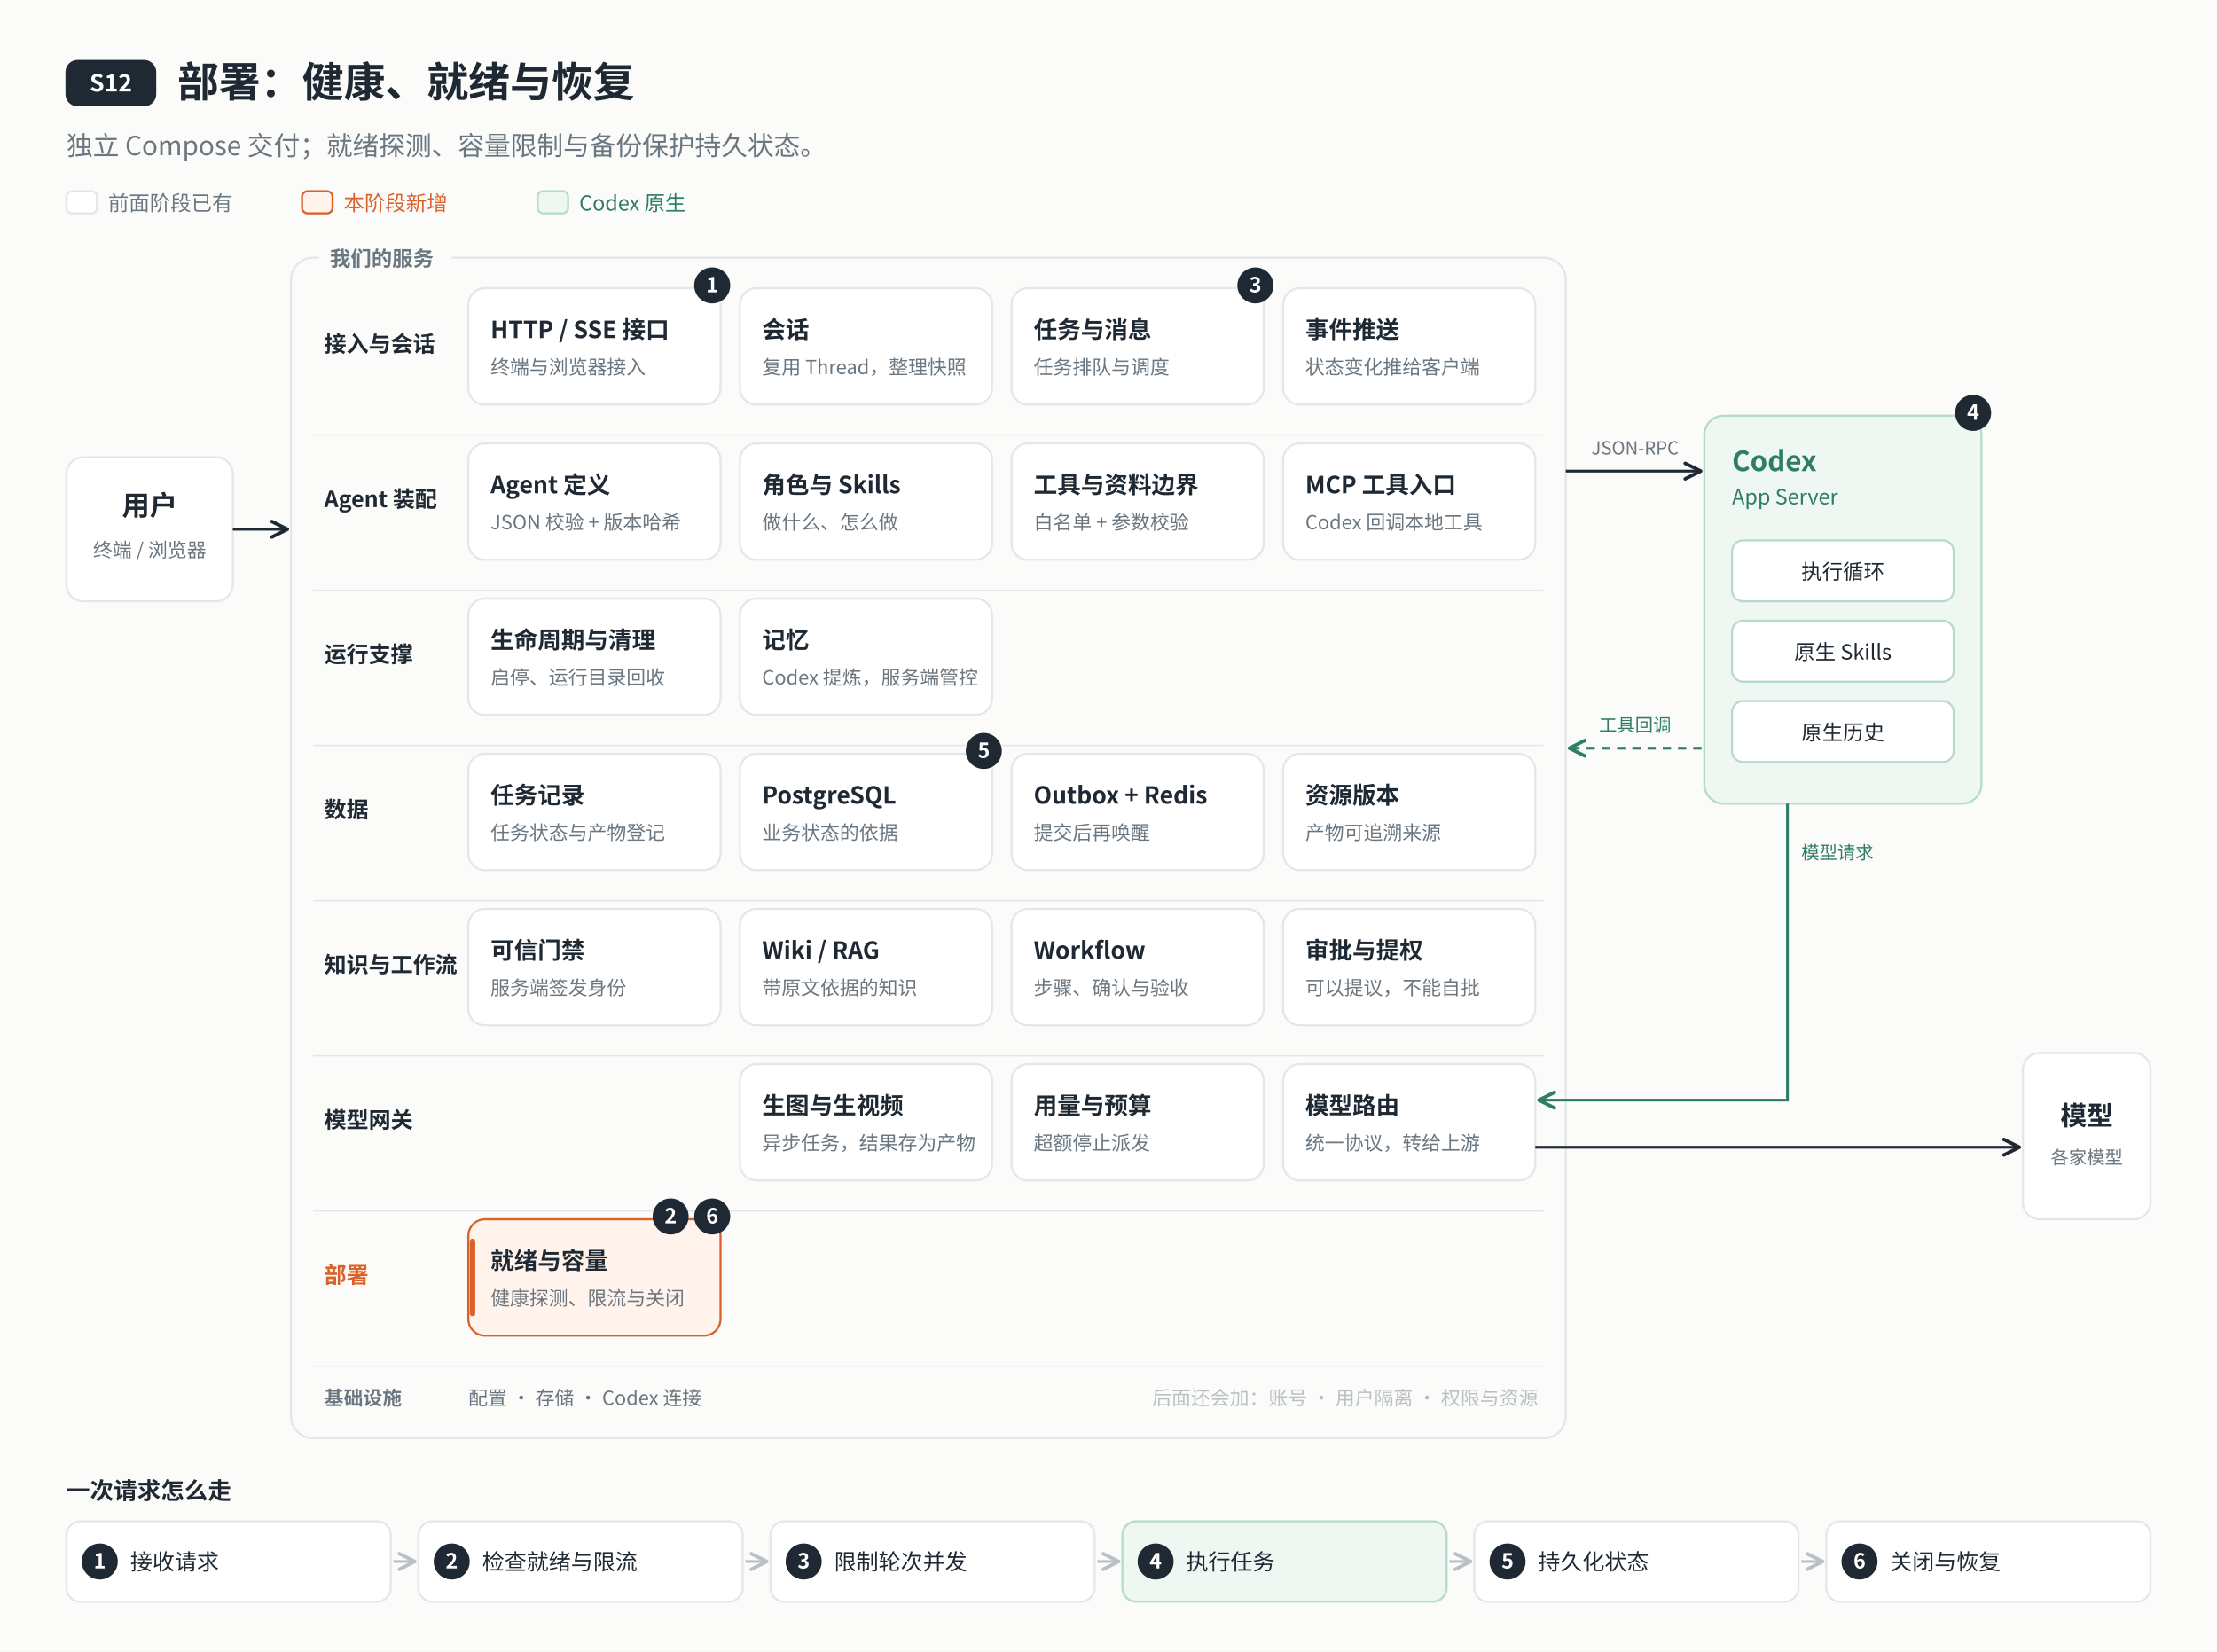
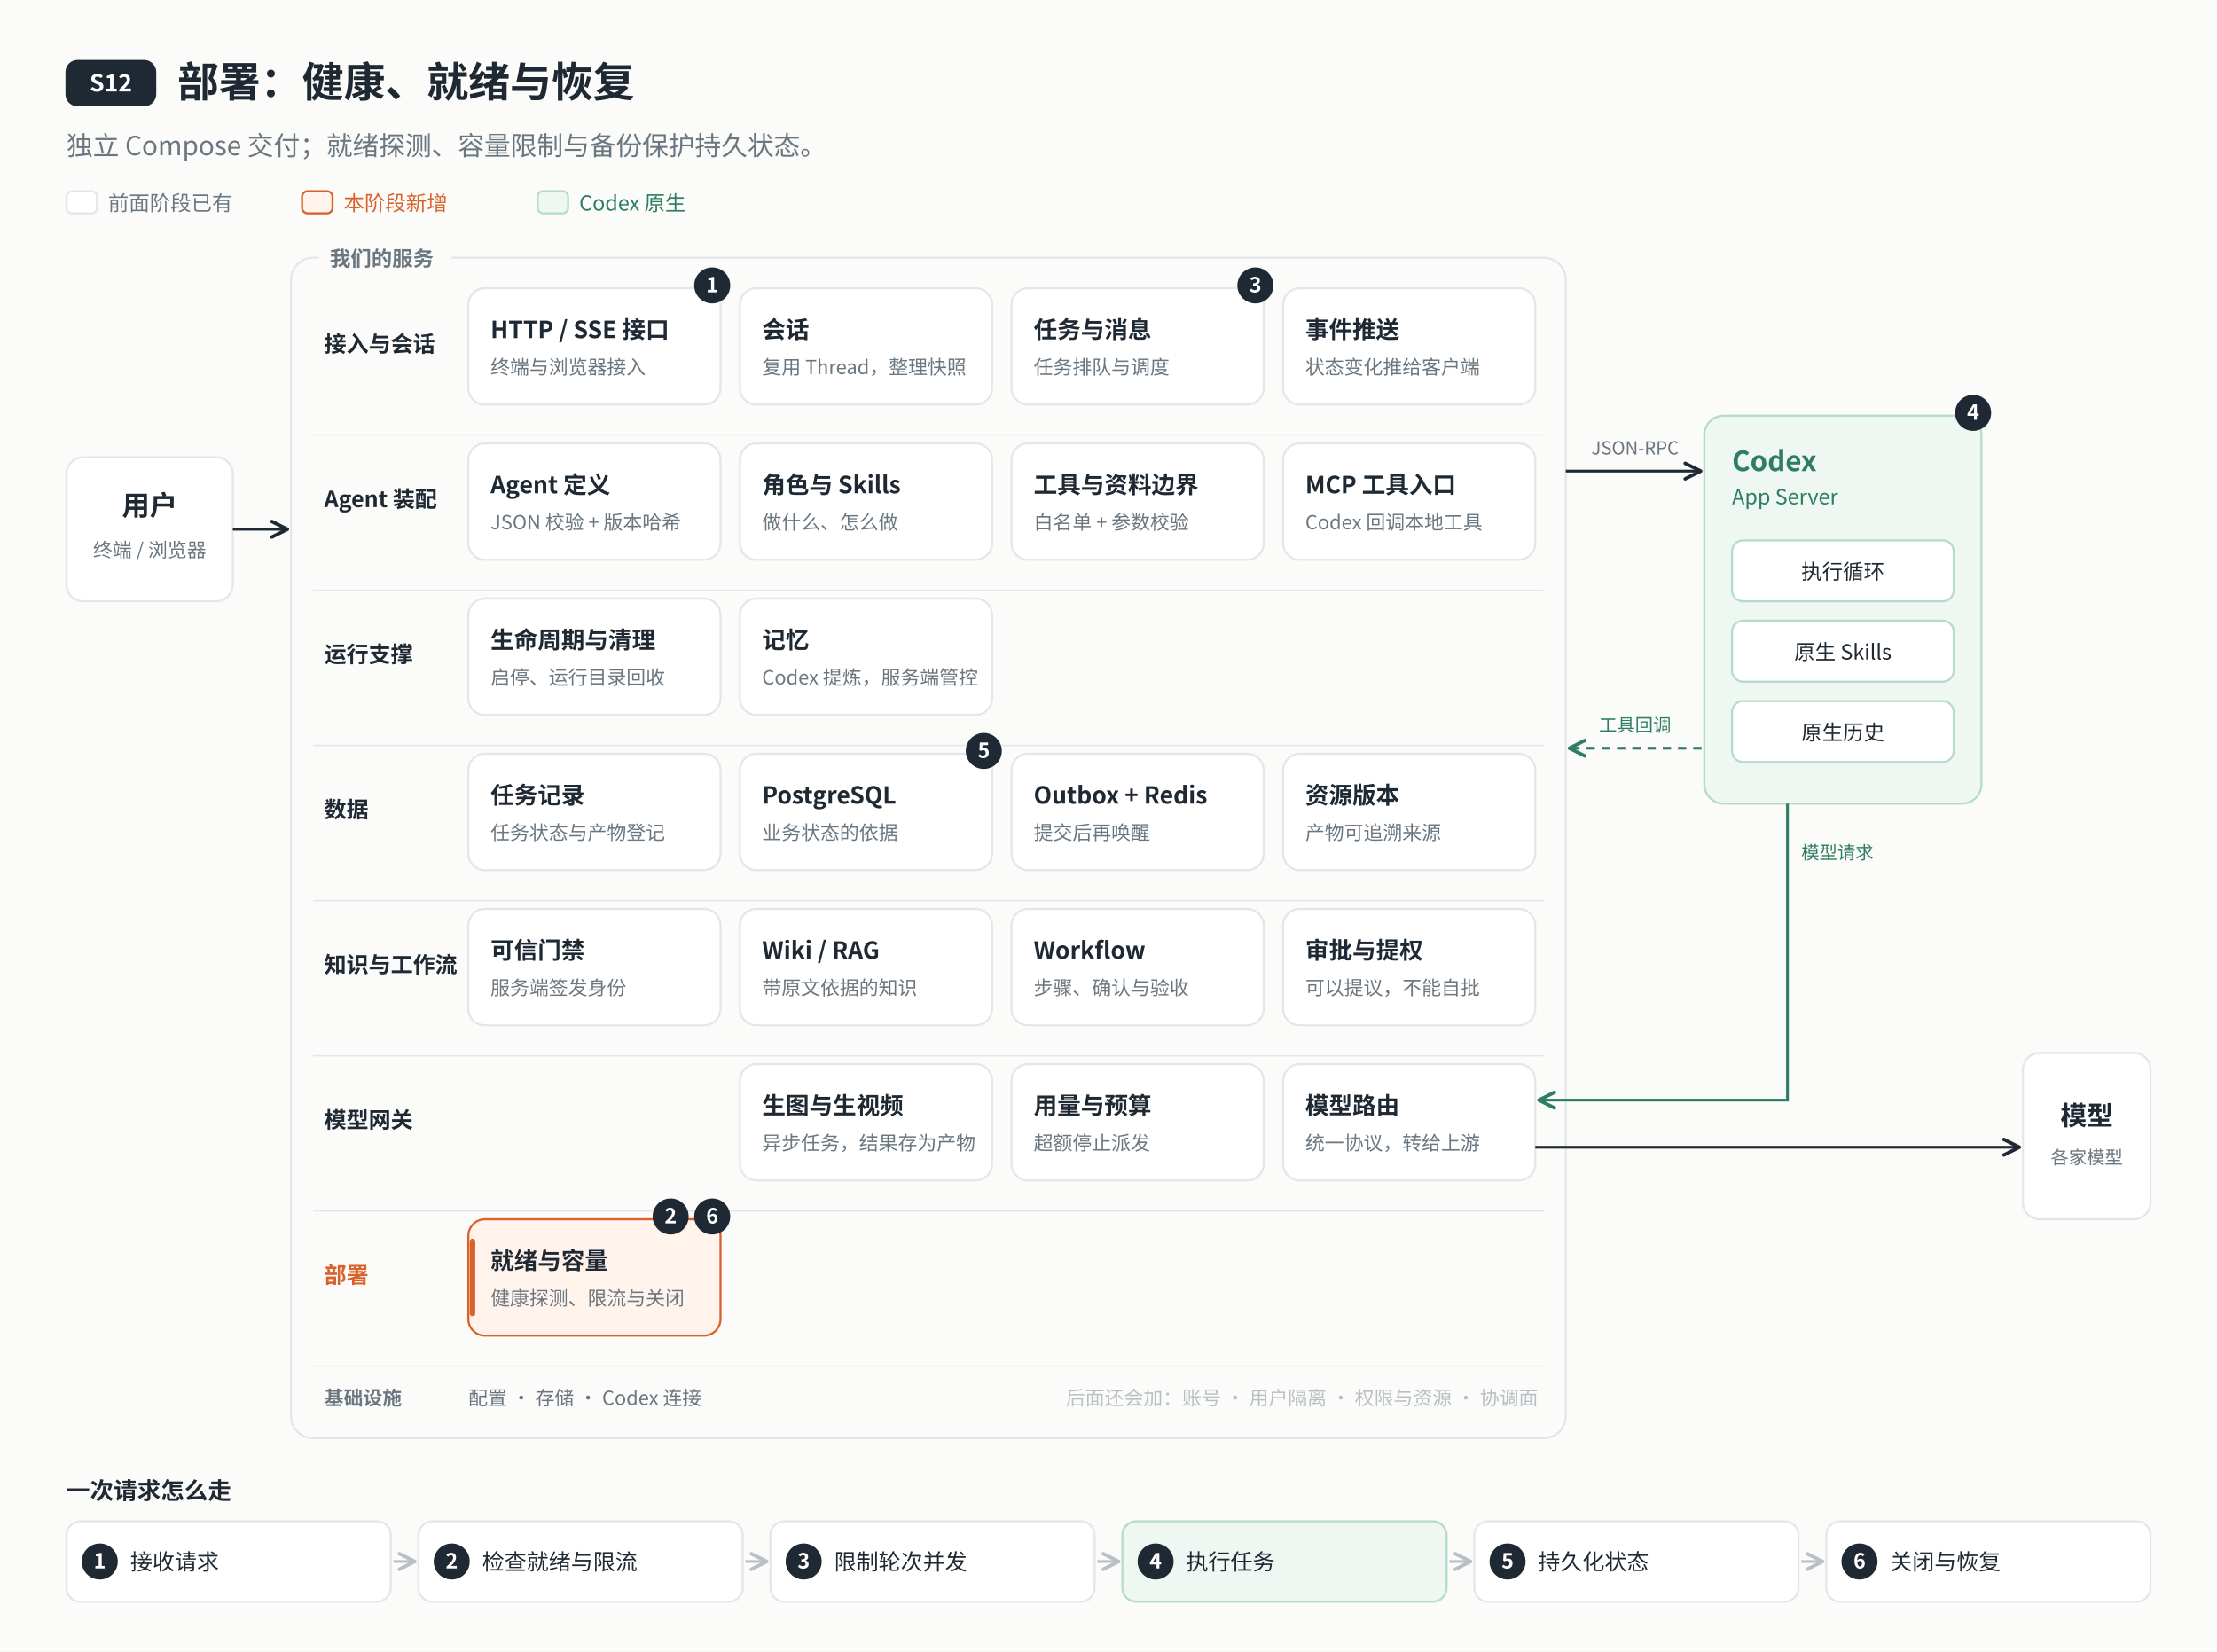
<svg xmlns="http://www.w3.org/2000/svg" width="1600" height="1192" viewBox="0 0 1600 1192" role="img" aria-labelledby="title desc">
  <defs>
    <marker id="mB8C0C6" viewBox="0 0 10 10" refX="8" refY="5" markerWidth="7" markerHeight="7" orient="auto-start-reverse">
      <path d="M1 1 L9 5 L1 9" fill="none" stroke="#B8C0C6" stroke-width="1.8" stroke-linecap="round" stroke-linejoin="round" />
    </marker>
    <marker id="m1F2933" viewBox="0 0 10 10" refX="8" refY="5" markerWidth="7" markerHeight="7" orient="auto-start-reverse">
      <path d="M1 1 L9 5 L1 9" fill="none" stroke="#1F2933" stroke-width="1.8" stroke-linecap="round" stroke-linejoin="round" />
    </marker>
    <marker id="m2F7D62" viewBox="0 0 10 10" refX="8" refY="5" markerWidth="7" markerHeight="7" orient="auto-start-reverse">
      <path d="M1 1 L9 5 L1 9" fill="none" stroke="#2F7D62" stroke-width="1.8" stroke-linecap="round" stroke-linejoin="round" />
    </marker>
  </defs>
  <g font-family="PingFang SC, Microsoft YaHei, Noto Sans CJK SC, sans-serif">
    <rect x="0" y="0" width="1600" height="1192" fill="#FBFBF9" />
    <rect x="48" y="44" width="64" height="32" rx="8" fill="#1F2933" stroke="#1F2933" stroke-width="1.5" />
    <text x="80" y="66" font-size="17" fill="#fff" font-weight="700" text-anchor="middle">S12</text>
    <text x="128" y="70" font-size="30" fill="#1F2933" font-weight="700" text-anchor="start">部署：健康、就绪与恢复</text>
    <text x="48" y="112" font-size="19" fill="#6B7780" font-weight="400" text-anchor="start">独立 Compose 交付；就绪探测、容量限制与备份保护持久状态。</text>
    <rect x="48" y="138" width="22" height="16" rx="4" fill="#FFFFFF" stroke="#E3E7EA" stroke-width="1.5" />
    <text x="78" y="152" font-size="15" fill="#6B7780" font-weight="400" text-anchor="start">前面阶段已有</text>
    <rect x="218" y="138" width="22" height="16" rx="4" fill="#FFF3EC" stroke="#D9622B" stroke-width="1.5" />
    <text x="248" y="152" font-size="15" fill="#D9622B" font-weight="400" text-anchor="start">本阶段新增</text>
    <rect x="388" y="138" width="22" height="16" rx="4" fill="#EEF7F2" stroke="#B5DCCB" stroke-width="1.5" />
    <text x="418" y="152" font-size="15" fill="#2F7D62" font-weight="400" text-anchor="start">Codex 原生</text>
    <rect x="48" y="330" width="120" height="104" rx="12" fill="#FFFFFF" stroke="#E3E7EA" stroke-width="1.5" />
    <text x="108" y="372" font-size="20" fill="#1F2933" font-weight="600" text-anchor="middle">用户</text>
    <text x="108" y="402" font-size="14" fill="#6B7780" font-weight="400" text-anchor="middle">终端 / 浏览器</text>
    <rect x="210" y="186" width="920" height="852" rx="16" fill="none" stroke="#E3E7EA" stroke-width="1.5" />
    <rect x="230" y="175" width="96" height="22" fill="#FBFBF9" />
    <text x="238" y="192" font-size="15" fill="#6B7780" font-weight="600" text-anchor="start">我们的服务</text>
    <text x="234" y="254" font-size="16" fill="#1F2933" font-weight="600" text-anchor="start">接入与会话</text>
    <rect x="338" y="208" width="182" height="84" rx="12" fill="#FFFFFF" stroke="#E3E7EA" stroke-width="1.5" />
    <text x="354" y="244" font-size="17" fill="#1F2933" font-weight="600" text-anchor="start">HTTP / SSE 接口</text>
    <text x="354" y="270" font-size="14" fill="#6B7780" font-weight="400" text-anchor="start">终端与浏览器接入</text>
    <rect x="534" y="208" width="182" height="84" rx="12" fill="#FFFFFF" stroke="#E3E7EA" stroke-width="1.5" />
    <text x="550" y="244" font-size="17" fill="#1F2933" font-weight="600" text-anchor="start">会话</text>
    <text x="550" y="270" font-size="14" fill="#6B7780" font-weight="400" text-anchor="start">复用 Thread，整理快照</text>
    <rect x="730" y="208" width="182" height="84" rx="12" fill="#FFFFFF" stroke="#E3E7EA" stroke-width="1.5" />
    <text x="746" y="244" font-size="17" fill="#1F2933" font-weight="600" text-anchor="start">任务与消息</text>
    <text x="746" y="270" font-size="14" fill="#6B7780" font-weight="400" text-anchor="start">任务排队与调度</text>
    <rect x="926" y="208" width="182" height="84" rx="12" fill="#FFFFFF" stroke="#E3E7EA" stroke-width="1.5" />
    <text x="942" y="244" font-size="17" fill="#1F2933" font-weight="600" text-anchor="start">事件推送</text>
    <text x="942" y="270" font-size="14" fill="#6B7780" font-weight="400" text-anchor="start">状态变化推给客户端</text>
    <text x="234" y="366" font-size="16" fill="#1F2933" font-weight="600" text-anchor="start">Agent 装配</text>
    <line x1="226" y1="314" x2="1114" y2="314" stroke="#E3E7EA" stroke-width="1" />
    <rect x="338" y="320" width="182" height="84" rx="12" fill="#FFFFFF" stroke="#E3E7EA" stroke-width="1.5" />
    <text x="354" y="356" font-size="17" fill="#1F2933" font-weight="600" text-anchor="start">Agent 定义</text>
    <text x="354" y="382" font-size="14" fill="#6B7780" font-weight="400" text-anchor="start">JSON 校验 + 版本哈希</text>
    <rect x="534" y="320" width="182" height="84" rx="12" fill="#FFFFFF" stroke="#E3E7EA" stroke-width="1.5" />
    <text x="550" y="356" font-size="17" fill="#1F2933" font-weight="600" text-anchor="start">角色与 Skills</text>
    <text x="550" y="382" font-size="14" fill="#6B7780" font-weight="400" text-anchor="start">做什么、怎么做</text>
    <rect x="730" y="320" width="182" height="84" rx="12" fill="#FFFFFF" stroke="#E3E7EA" stroke-width="1.5" />
    <text x="746" y="356" font-size="17" fill="#1F2933" font-weight="600" text-anchor="start">工具与资料边界</text>
    <text x="746" y="382" font-size="14" fill="#6B7780" font-weight="400" text-anchor="start">白名单 + 参数校验</text>
    <rect x="926" y="320" width="182" height="84" rx="12" fill="#FFFFFF" stroke="#E3E7EA" stroke-width="1.5" />
    <text x="942" y="356" font-size="17" fill="#1F2933" font-weight="600" text-anchor="start">MCP 工具入口</text>
    <text x="942" y="382" font-size="14" fill="#6B7780" font-weight="400" text-anchor="start">Codex 回调本地工具</text>
    <text x="234" y="478" font-size="16" fill="#1F2933" font-weight="600" text-anchor="start">运行支撑</text>
    <line x1="226" y1="426" x2="1114" y2="426" stroke="#E3E7EA" stroke-width="1" />
    <rect x="338" y="432" width="182" height="84" rx="12" fill="#FFFFFF" stroke="#E3E7EA" stroke-width="1.5" />
    <text x="354" y="468" font-size="17" fill="#1F2933" font-weight="600" text-anchor="start">生命周期与清理</text>
    <text x="354" y="494" font-size="14" fill="#6B7780" font-weight="400" text-anchor="start">启停、运行目录回收</text>
    <rect x="534" y="432" width="182" height="84" rx="12" fill="#FFFFFF" stroke="#E3E7EA" stroke-width="1.5" />
    <text x="550" y="468" font-size="17" fill="#1F2933" font-weight="600" text-anchor="start">记忆</text>
    <text x="550" y="494" font-size="14" fill="#6B7780" font-weight="400" text-anchor="start">Codex 提炼，服务端管控</text>
    <text x="234" y="590" font-size="16" fill="#1F2933" font-weight="600" text-anchor="start">数据</text>
    <line x1="226" y1="538" x2="1114" y2="538" stroke="#E3E7EA" stroke-width="1" />
    <rect x="338" y="544" width="182" height="84" rx="12" fill="#FFFFFF" stroke="#E3E7EA" stroke-width="1.5" />
    <text x="354" y="580" font-size="17" fill="#1F2933" font-weight="600" text-anchor="start">任务记录</text>
    <text x="354" y="606" font-size="14" fill="#6B7780" font-weight="400" text-anchor="start">任务状态与产物登记</text>
    <rect x="534" y="544" width="182" height="84" rx="12" fill="#FFFFFF" stroke="#E3E7EA" stroke-width="1.5" />
    <text x="550" y="580" font-size="17" fill="#1F2933" font-weight="600" text-anchor="start">PostgreSQL</text>
    <text x="550" y="606" font-size="14" fill="#6B7780" font-weight="400" text-anchor="start">业务状态的依据</text>
    <rect x="730" y="544" width="182" height="84" rx="12" fill="#FFFFFF" stroke="#E3E7EA" stroke-width="1.5" />
    <text x="746" y="580" font-size="17" fill="#1F2933" font-weight="600" text-anchor="start">Outbox + Redis</text>
    <text x="746" y="606" font-size="14" fill="#6B7780" font-weight="400" text-anchor="start">提交后再唤醒</text>
    <rect x="926" y="544" width="182" height="84" rx="12" fill="#FFFFFF" stroke="#E3E7EA" stroke-width="1.5" />
    <text x="942" y="580" font-size="17" fill="#1F2933" font-weight="600" text-anchor="start">资源版本</text>
    <text x="942" y="606" font-size="14" fill="#6B7780" font-weight="400" text-anchor="start">产物可追溯来源</text>
    <text x="234" y="702" font-size="16" fill="#1F2933" font-weight="600" text-anchor="start">知识与工作流</text>
    <line x1="226" y1="650" x2="1114" y2="650" stroke="#E3E7EA" stroke-width="1" />
    <rect x="338" y="656" width="182" height="84" rx="12" fill="#FFFFFF" stroke="#E3E7EA" stroke-width="1.5" />
    <text x="354" y="692" font-size="17" fill="#1F2933" font-weight="600" text-anchor="start">可信门禁</text>
    <text x="354" y="718" font-size="14" fill="#6B7780" font-weight="400" text-anchor="start">服务端签发身份</text>
    <rect x="534" y="656" width="182" height="84" rx="12" fill="#FFFFFF" stroke="#E3E7EA" stroke-width="1.5" />
    <text x="550" y="692" font-size="17" fill="#1F2933" font-weight="600" text-anchor="start">Wiki / RAG</text>
    <text x="550" y="718" font-size="14" fill="#6B7780" font-weight="400" text-anchor="start">带原文依据的知识</text>
    <rect x="730" y="656" width="182" height="84" rx="12" fill="#FFFFFF" stroke="#E3E7EA" stroke-width="1.5" />
    <text x="746" y="692" font-size="17" fill="#1F2933" font-weight="600" text-anchor="start">Workflow</text>
    <text x="746" y="718" font-size="14" fill="#6B7780" font-weight="400" text-anchor="start">步骤、确认与验收</text>
    <rect x="926" y="656" width="182" height="84" rx="12" fill="#FFFFFF" stroke="#E3E7EA" stroke-width="1.5" />
    <text x="942" y="692" font-size="17" fill="#1F2933" font-weight="600" text-anchor="start">审批与提权</text>
    <text x="942" y="718" font-size="14" fill="#6B7780" font-weight="400" text-anchor="start">可以提议，不能自批</text>
    <text x="234" y="814" font-size="16" fill="#1F2933" font-weight="600" text-anchor="start">模型网关</text>
    <line x1="226" y1="762" x2="1114" y2="762" stroke="#E3E7EA" stroke-width="1" />
    <rect x="534" y="768" width="182" height="84" rx="12" fill="#FFFFFF" stroke="#E3E7EA" stroke-width="1.5" />
    <text x="550" y="804" font-size="17" fill="#1F2933" font-weight="600" text-anchor="start">生图与生视频</text>
    <text x="550" y="830" font-size="14" fill="#6B7780" font-weight="400" text-anchor="start">异步任务，结果存为产物</text>
    <rect x="730" y="768" width="182" height="84" rx="12" fill="#FFFFFF" stroke="#E3E7EA" stroke-width="1.5" />
    <text x="746" y="804" font-size="17" fill="#1F2933" font-weight="600" text-anchor="start">用量与预算</text>
    <text x="746" y="830" font-size="14" fill="#6B7780" font-weight="400" text-anchor="start">超额停止派发</text>
    <rect x="926" y="768" width="182" height="84" rx="12" fill="#FFFFFF" stroke="#E3E7EA" stroke-width="1.5" />
    <text x="942" y="804" font-size="17" fill="#1F2933" font-weight="600" text-anchor="start">模型路由</text>
    <text x="942" y="830" font-size="14" fill="#6B7780" font-weight="400" text-anchor="start">统一协议，转给上游</text>
    <text x="234" y="926" font-size="16" fill="#D9622B" font-weight="600" text-anchor="start">部署</text>
    <line x1="226" y1="874" x2="1114" y2="874" stroke="#E3E7EA" stroke-width="1" />
    <rect x="338" y="880" width="182" height="84" rx="12" fill="#FFF3EC" stroke="#D9622B" stroke-width="1.5" />
    <rect x="339" y="894" width="4" height="56" rx="2" fill="#D9622B" />
    <text x="354" y="916" font-size="17" fill="#1F2933" font-weight="600" text-anchor="start">就绪与容量</text>
    <text x="354" y="942" font-size="14" fill="#6B7780" font-weight="400" text-anchor="start">健康探测、限流与关闭</text>
    <line x1="226" y1="986" x2="1114" y2="986" stroke="#E3E7EA" stroke-width="1" />
    <text x="234" y="1014" font-size="14" fill="#6B7780" font-weight="600" text-anchor="start">基础设施</text>
    <text x="338" y="1014" font-size="14" fill="#6B7780" font-weight="400" text-anchor="start">配置 · 存储 · Codex 连接</text>
-     <text x="1110" y="1014" font-size="14" fill="#B8C0C6" font-weight="400" text-anchor="end">后面还会加：账号 · 用户隔离 · 权限与资源</text>
+     <text x="1110" y="1014" font-size="14" fill="#B8C0C6" font-weight="400" text-anchor="end">后面还会加：账号 · 用户隔离 · 权限与资源 · 协调面</text>
    <rect x="1230" y="300" width="200" height="280" rx="14" fill="#EEF7F2" stroke="#B5DCCB" stroke-width="1.5" />
    <text x="1250" y="340" font-size="20" fill="#2F7D62" font-weight="700" text-anchor="start">Codex</text>
    <text x="1250" y="364" font-size="15" fill="#2F7D62" font-weight="400" text-anchor="start">App Server</text>
    <rect x="1250" y="390" width="160" height="44" rx="8" fill="#FFFFFF" stroke="#B5DCCB" stroke-width="1.5" />
    <text x="1330" y="418" font-size="15" fill="#1F2933" font-weight="500" text-anchor="middle">执行循环</text>
    <rect x="1250" y="448" width="160" height="44" rx="8" fill="#FFFFFF" stroke="#B5DCCB" stroke-width="1.5" />
    <text x="1330" y="476" font-size="15" fill="#1F2933" font-weight="500" text-anchor="middle">原生 Skills</text>
    <rect x="1250" y="506" width="160" height="44" rx="8" fill="#FFFFFF" stroke="#B5DCCB" stroke-width="1.5" />
    <text x="1330" y="534" font-size="15" fill="#1F2933" font-weight="500" text-anchor="middle">原生历史</text>
    <rect x="1460" y="760" width="92" height="120" rx="12" fill="#FFFFFF" stroke="#E3E7EA" stroke-width="1.5" />
    <text x="1506" y="812" font-size="19" fill="#1F2933" font-weight="600" text-anchor="middle">模型</text>
    <text x="1506" y="840" font-size="13" fill="#6B7780" font-weight="400" text-anchor="middle">各家模型</text>
    <path d="M168,382 L206,382" fill="none" stroke="#1F2933" stroke-width="2" marker-end="url(#m1F2933)" />
    <path d="M1130,340 L1226,340" fill="none" stroke="#1F2933" stroke-width="2" marker-end="url(#m1F2933)" />
    <text x="1180" y="328" font-size="13" fill="#6B7780" font-weight="500" text-anchor="middle">JSON-RPC</text>
    <path d="M1228,540 L1134,540" fill="none" stroke="#2F7D62" stroke-width="2" stroke-dasharray="6 5" marker-end="url(#m2F7D62)" />
    <text x="1180" y="528" font-size="13" fill="#2F7D62" font-weight="500" text-anchor="middle">工具回调</text>
    <path d="M1290,580 L1290,794 L1112,794" fill="none" stroke="#2F7D62" stroke-width="2" marker-end="url(#m2F7D62)" />
    <text x="1300" y="620" font-size="13" fill="#2F7D62" font-weight="500" text-anchor="start">模型请求</text>
    <path d="M1108,828 L1456,828" fill="none" stroke="#1F2933" stroke-width="2" marker-end="url(#m1F2933)" />
    <circle cx="514" cy="206" r="13" fill="#1F2933" />
    <text x="514" y="211" font-size="15" fill="#fff" font-weight="700" text-anchor="middle">1</text>
    <circle cx="484" cy="878" r="13" fill="#1F2933" />
    <text x="484" y="883" font-size="15" fill="#fff" font-weight="700" text-anchor="middle">2</text>
    <circle cx="514" cy="878" r="13" fill="#1F2933" />
    <text x="514" y="883" font-size="15" fill="#fff" font-weight="700" text-anchor="middle">6</text>
    <circle cx="906" cy="206" r="13" fill="#1F2933" />
    <text x="906" y="211" font-size="15" fill="#fff" font-weight="700" text-anchor="middle">3</text>
    <circle cx="1424" cy="298" r="13" fill="#1F2933" />
    <text x="1424" y="303" font-size="15" fill="#fff" font-weight="700" text-anchor="middle">4</text>
    <circle cx="710" cy="542" r="13" fill="#1F2933" />
    <text x="710" y="547" font-size="15" fill="#fff" font-weight="700" text-anchor="middle">5</text>
    <text x="48" y="1082" font-size="17" fill="#1F2933" font-weight="700" text-anchor="start">一次请求怎么走</text>
    <rect x="48" y="1098" width="234" height="58" rx="10" fill="#FFFFFF" stroke="#E3E7EA" stroke-width="1.5" />
    <circle cx="72" cy="1127" r="13" fill="#1F2933" />
    <text x="72" y="1132" font-size="15" fill="#fff" font-weight="700" text-anchor="middle">1</text>
    <text x="94" y="1133" font-size="16" fill="#1F2933" font-weight="500" text-anchor="start">接收请求</text>
    <path d="M284,1127 L298,1127" fill="none" stroke="#B8C0C6" stroke-width="2" marker-end="url(#mB8C0C6)" />
    <rect x="302" y="1098" width="234" height="58" rx="10" fill="#FFFFFF" stroke="#E3E7EA" stroke-width="1.5" />
    <circle cx="326" cy="1127" r="13" fill="#1F2933" />
    <text x="326" y="1132" font-size="15" fill="#fff" font-weight="700" text-anchor="middle">2</text>
    <text x="348" y="1133" font-size="16" fill="#1F2933" font-weight="500" text-anchor="start">检查就绪与限流</text>
    <path d="M538,1127 L552,1127" fill="none" stroke="#B8C0C6" stroke-width="2" marker-end="url(#mB8C0C6)" />
    <rect x="556" y="1098" width="234" height="58" rx="10" fill="#FFFFFF" stroke="#E3E7EA" stroke-width="1.5" />
    <circle cx="580" cy="1127" r="13" fill="#1F2933" />
    <text x="580" y="1132" font-size="15" fill="#fff" font-weight="700" text-anchor="middle">3</text>
    <text x="602" y="1133" font-size="16" fill="#1F2933" font-weight="500" text-anchor="start">限制轮次并发</text>
    <path d="M792,1127 L806,1127" fill="none" stroke="#B8C0C6" stroke-width="2" marker-end="url(#mB8C0C6)" />
    <rect x="810" y="1098" width="234" height="58" rx="10" fill="#EEF7F2" stroke="#B5DCCB" stroke-width="1.5" />
    <circle cx="834" cy="1127" r="13" fill="#1F2933" />
    <text x="834" y="1132" font-size="15" fill="#fff" font-weight="700" text-anchor="middle">4</text>
    <text x="856" y="1133" font-size="16" fill="#1F2933" font-weight="500" text-anchor="start">执行任务</text>
    <path d="M1046,1127 L1060,1127" fill="none" stroke="#B8C0C6" stroke-width="2" marker-end="url(#mB8C0C6)" />
    <rect x="1064" y="1098" width="234" height="58" rx="10" fill="#FFFFFF" stroke="#E3E7EA" stroke-width="1.5" />
    <circle cx="1088" cy="1127" r="13" fill="#1F2933" />
    <text x="1088" y="1132" font-size="15" fill="#fff" font-weight="700" text-anchor="middle">5</text>
    <text x="1110" y="1133" font-size="16" fill="#1F2933" font-weight="500" text-anchor="start">持久化状态</text>
    <path d="M1300,1127 L1314,1127" fill="none" stroke="#B8C0C6" stroke-width="2" marker-end="url(#mB8C0C6)" />
    <rect x="1318" y="1098" width="234" height="58" rx="10" fill="#FFFFFF" stroke="#E3E7EA" stroke-width="1.5" />
    <circle cx="1342" cy="1127" r="13" fill="#1F2933" />
    <text x="1342" y="1132" font-size="15" fill="#fff" font-weight="700" text-anchor="middle">6</text>
    <text x="1364" y="1133" font-size="16" fill="#1F2933" font-weight="500" text-anchor="start">关闭与恢复</text>
  </g>
</svg>
